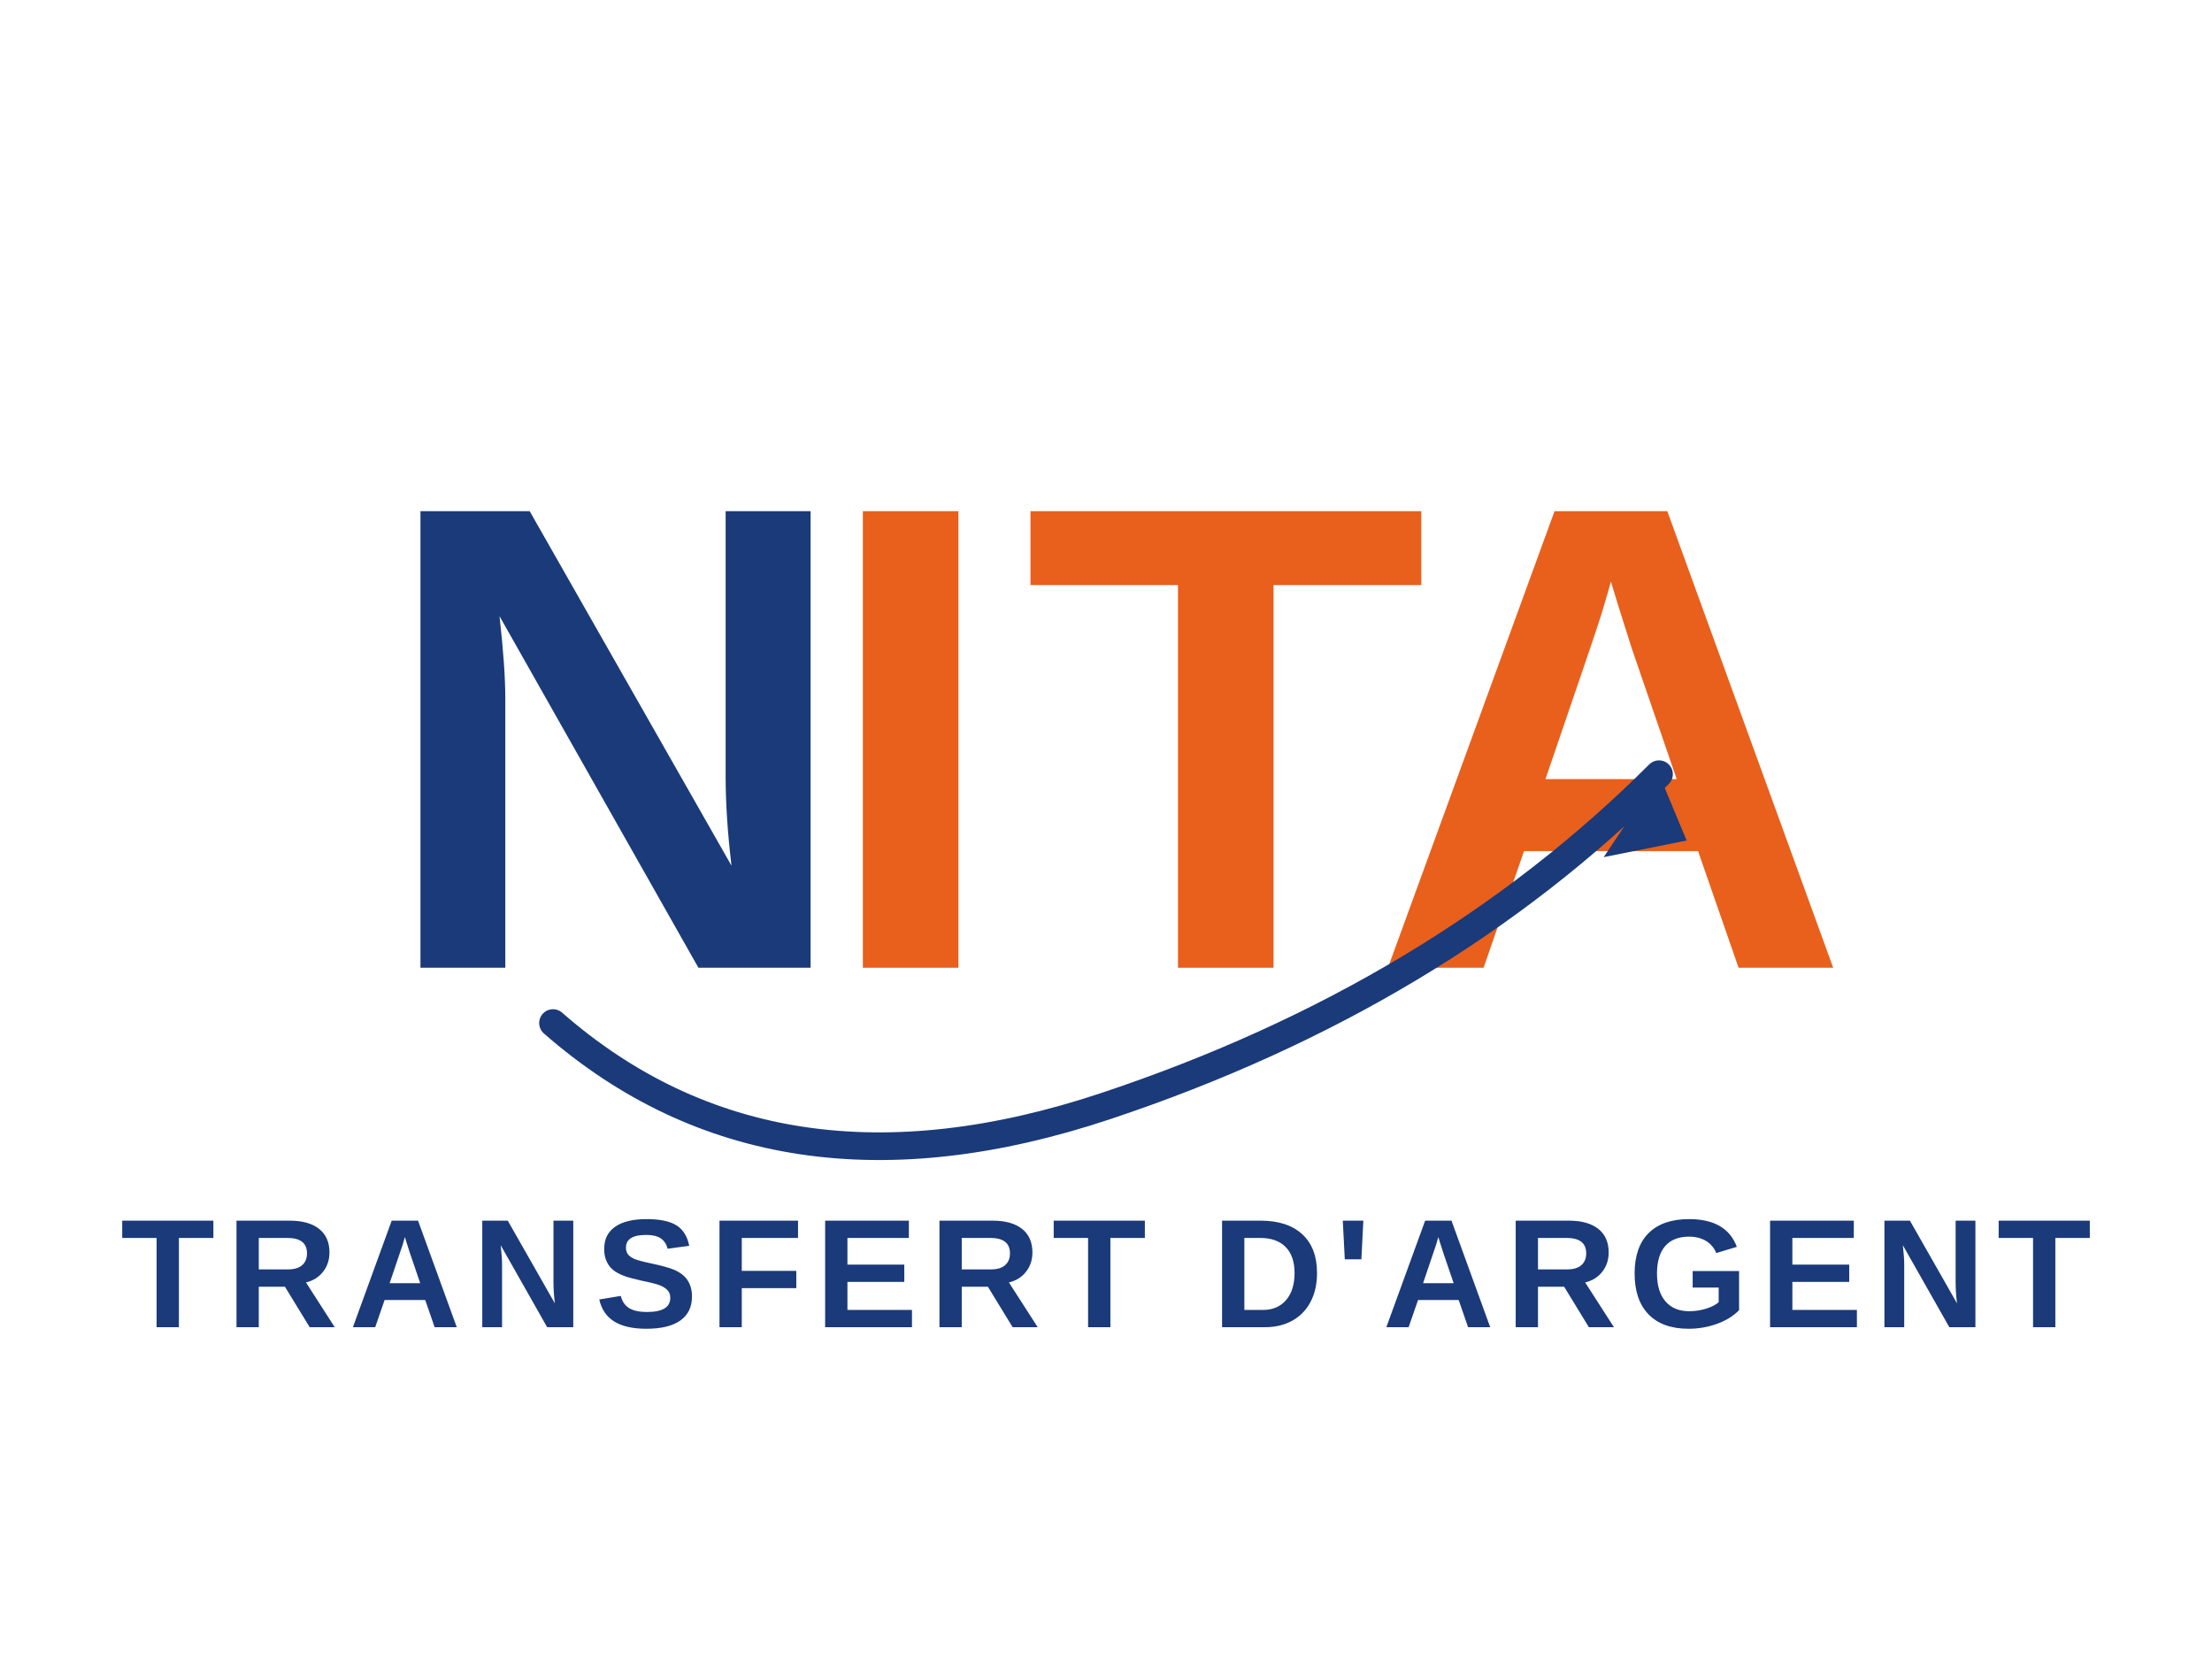
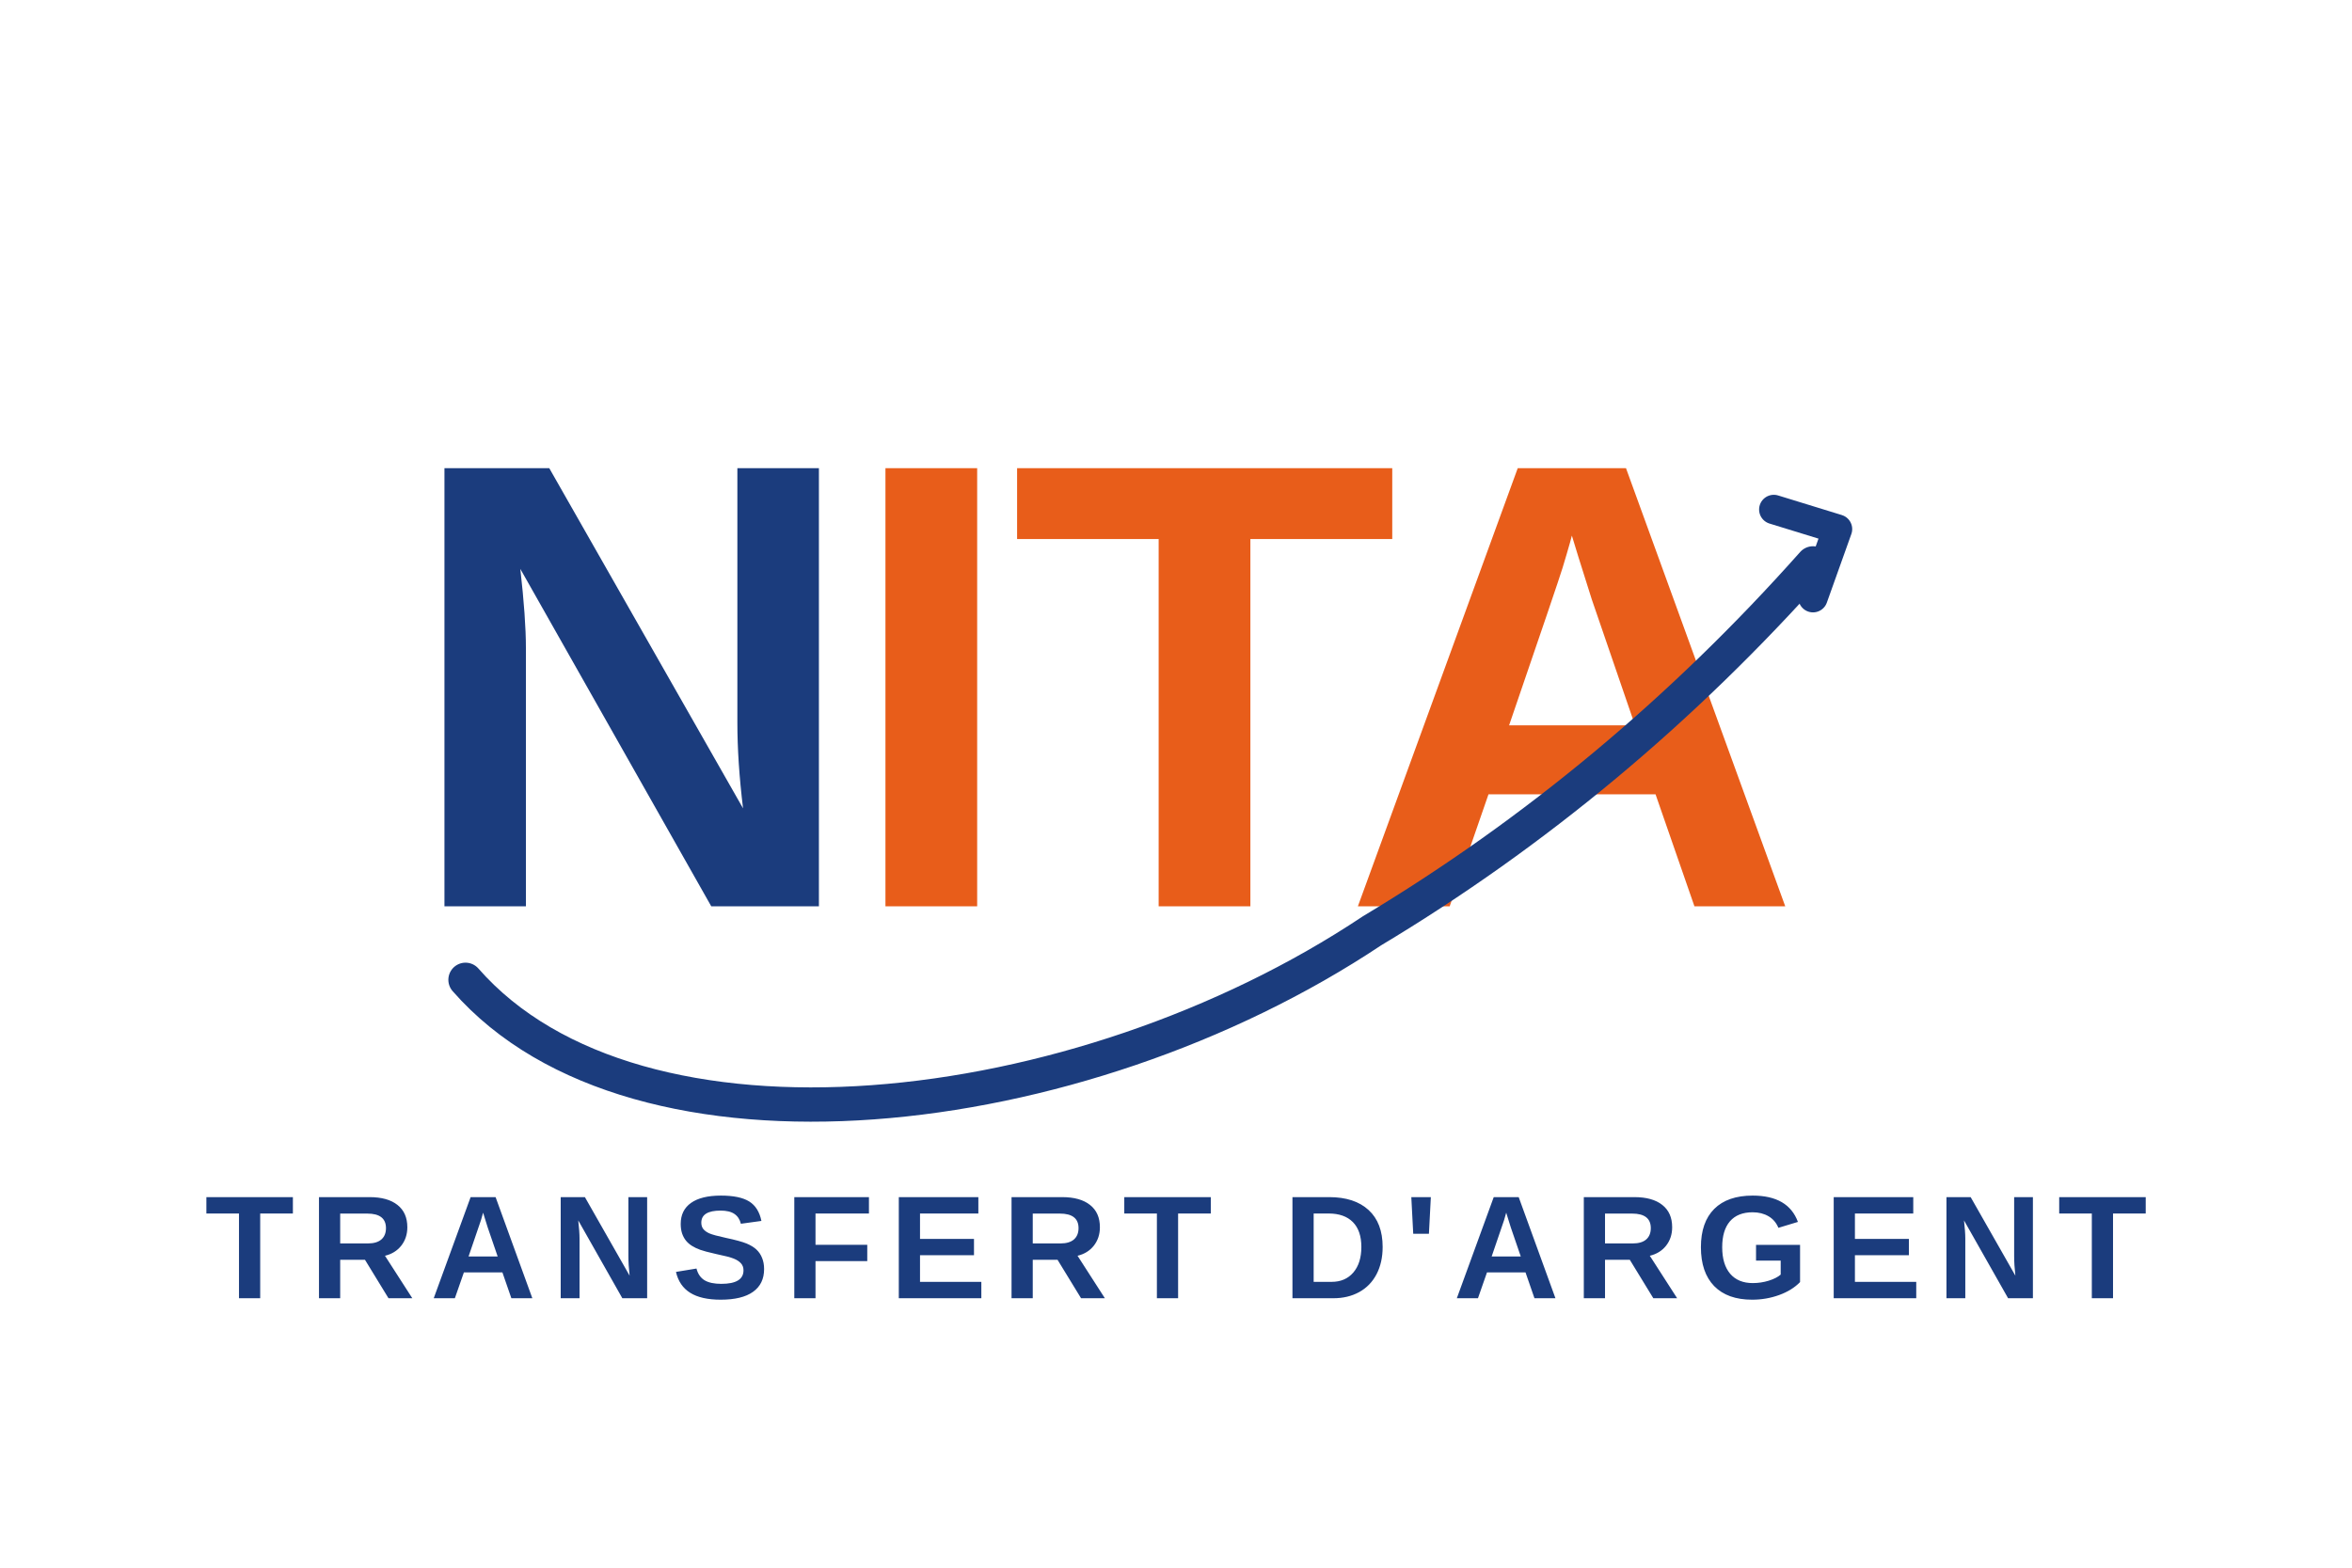
- <svg xmlns="http://www.w3.org/2000/svg" viewBox="0 0 400 300" fill="none">
-   <text x="68" y="175" font-family="Arial Black, Arial, sans-serif" font-weight="900" font-size="120" fill="#1a3a7a">N</text>
-   <text x="148" y="175" font-family="Arial Black, Arial, sans-serif" font-weight="900" font-size="120" fill="#e8601c">I</text>
-   <text x="185" y="175" font-family="Arial Black, Arial, sans-serif" font-weight="900" font-size="120" fill="#e8601c">T</text>
-   <text x="248" y="175" font-family="Arial Black, Arial, sans-serif" font-weight="900" font-size="120" fill="#e8601c">A</text>
-   <path d="M100 185 Q140 220 200 200 Q260 180 300 140" stroke="#1a3a7a" stroke-width="5" fill="none" stroke-linecap="round" />
-   <polygon points="300,140 290,155 305,152" fill="#1a3a7a" />
-   <text x="200" y="240" font-family="Arial, sans-serif" font-weight="900" font-size="28" fill="#1a3a7a" text-anchor="middle" letter-spacing="2">TRANSFERT D'ARGENT</text>
+ <svg xmlns="http://www.w3.org/2000/svg" viewBox="0 0 480 320" fill="none">
+   <text x="82" y="185" font-family="'Arial Black', 'Helvetica Neue', Arial, sans-serif" font-weight="900" font-size="130" fill="#1b3c7d" letter-spacing="-2">N</text>
+   <text x="172" y="185" font-family="'Arial Black', 'Helvetica Neue', Arial, sans-serif" font-weight="900" font-size="130" fill="#e85d1a" letter-spacing="-2">ITA</text>
+   <path d="M95 200 C130 240, 220 230, 280 190 Q330 160, 370 115" stroke="#1b3c7d" stroke-width="7" fill="none" stroke-linecap="round" />
+   <path d="M362 104 L375 108 L370 122" stroke="#1b3c7d" stroke-width="6" fill="none" stroke-linecap="round" stroke-linejoin="round" />
+   <text x="240" y="265" font-family="'Arial Black', 'Helvetica Neue', Arial, sans-serif" font-weight="900" font-size="30" fill="#1b3c7d" text-anchor="middle" letter-spacing="3">TRANSFERT D'ARGENT</text>
</svg>
